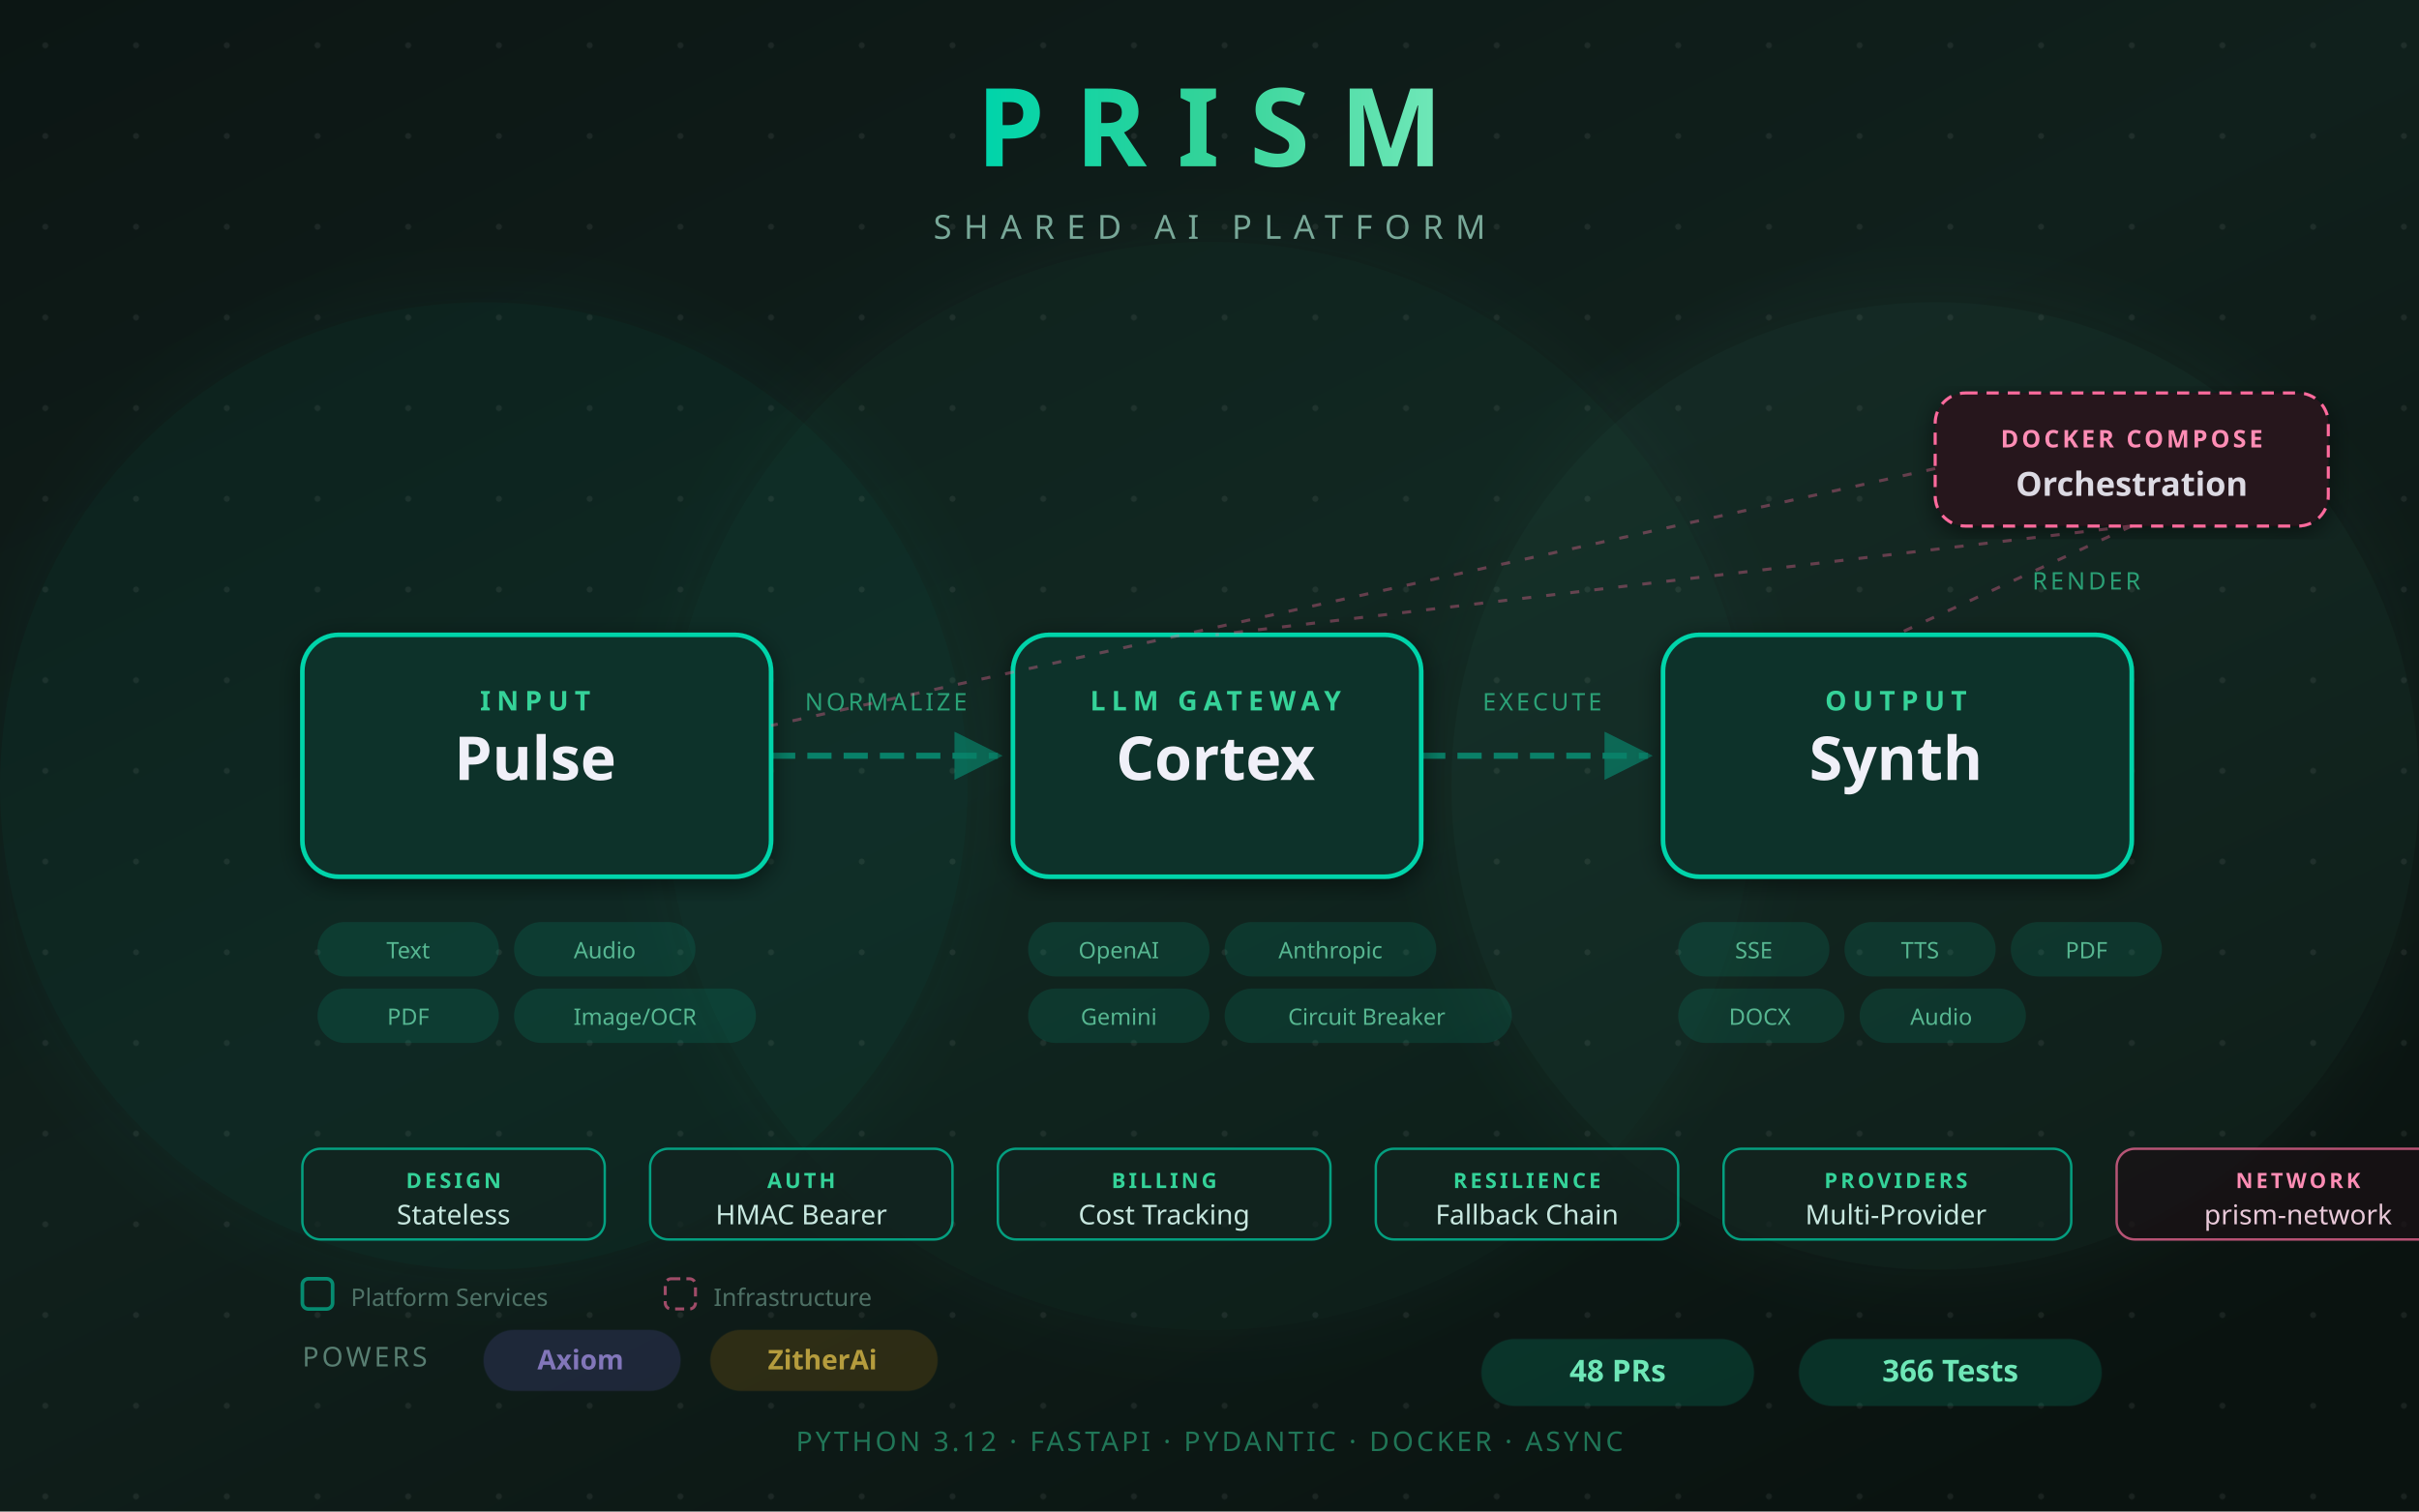
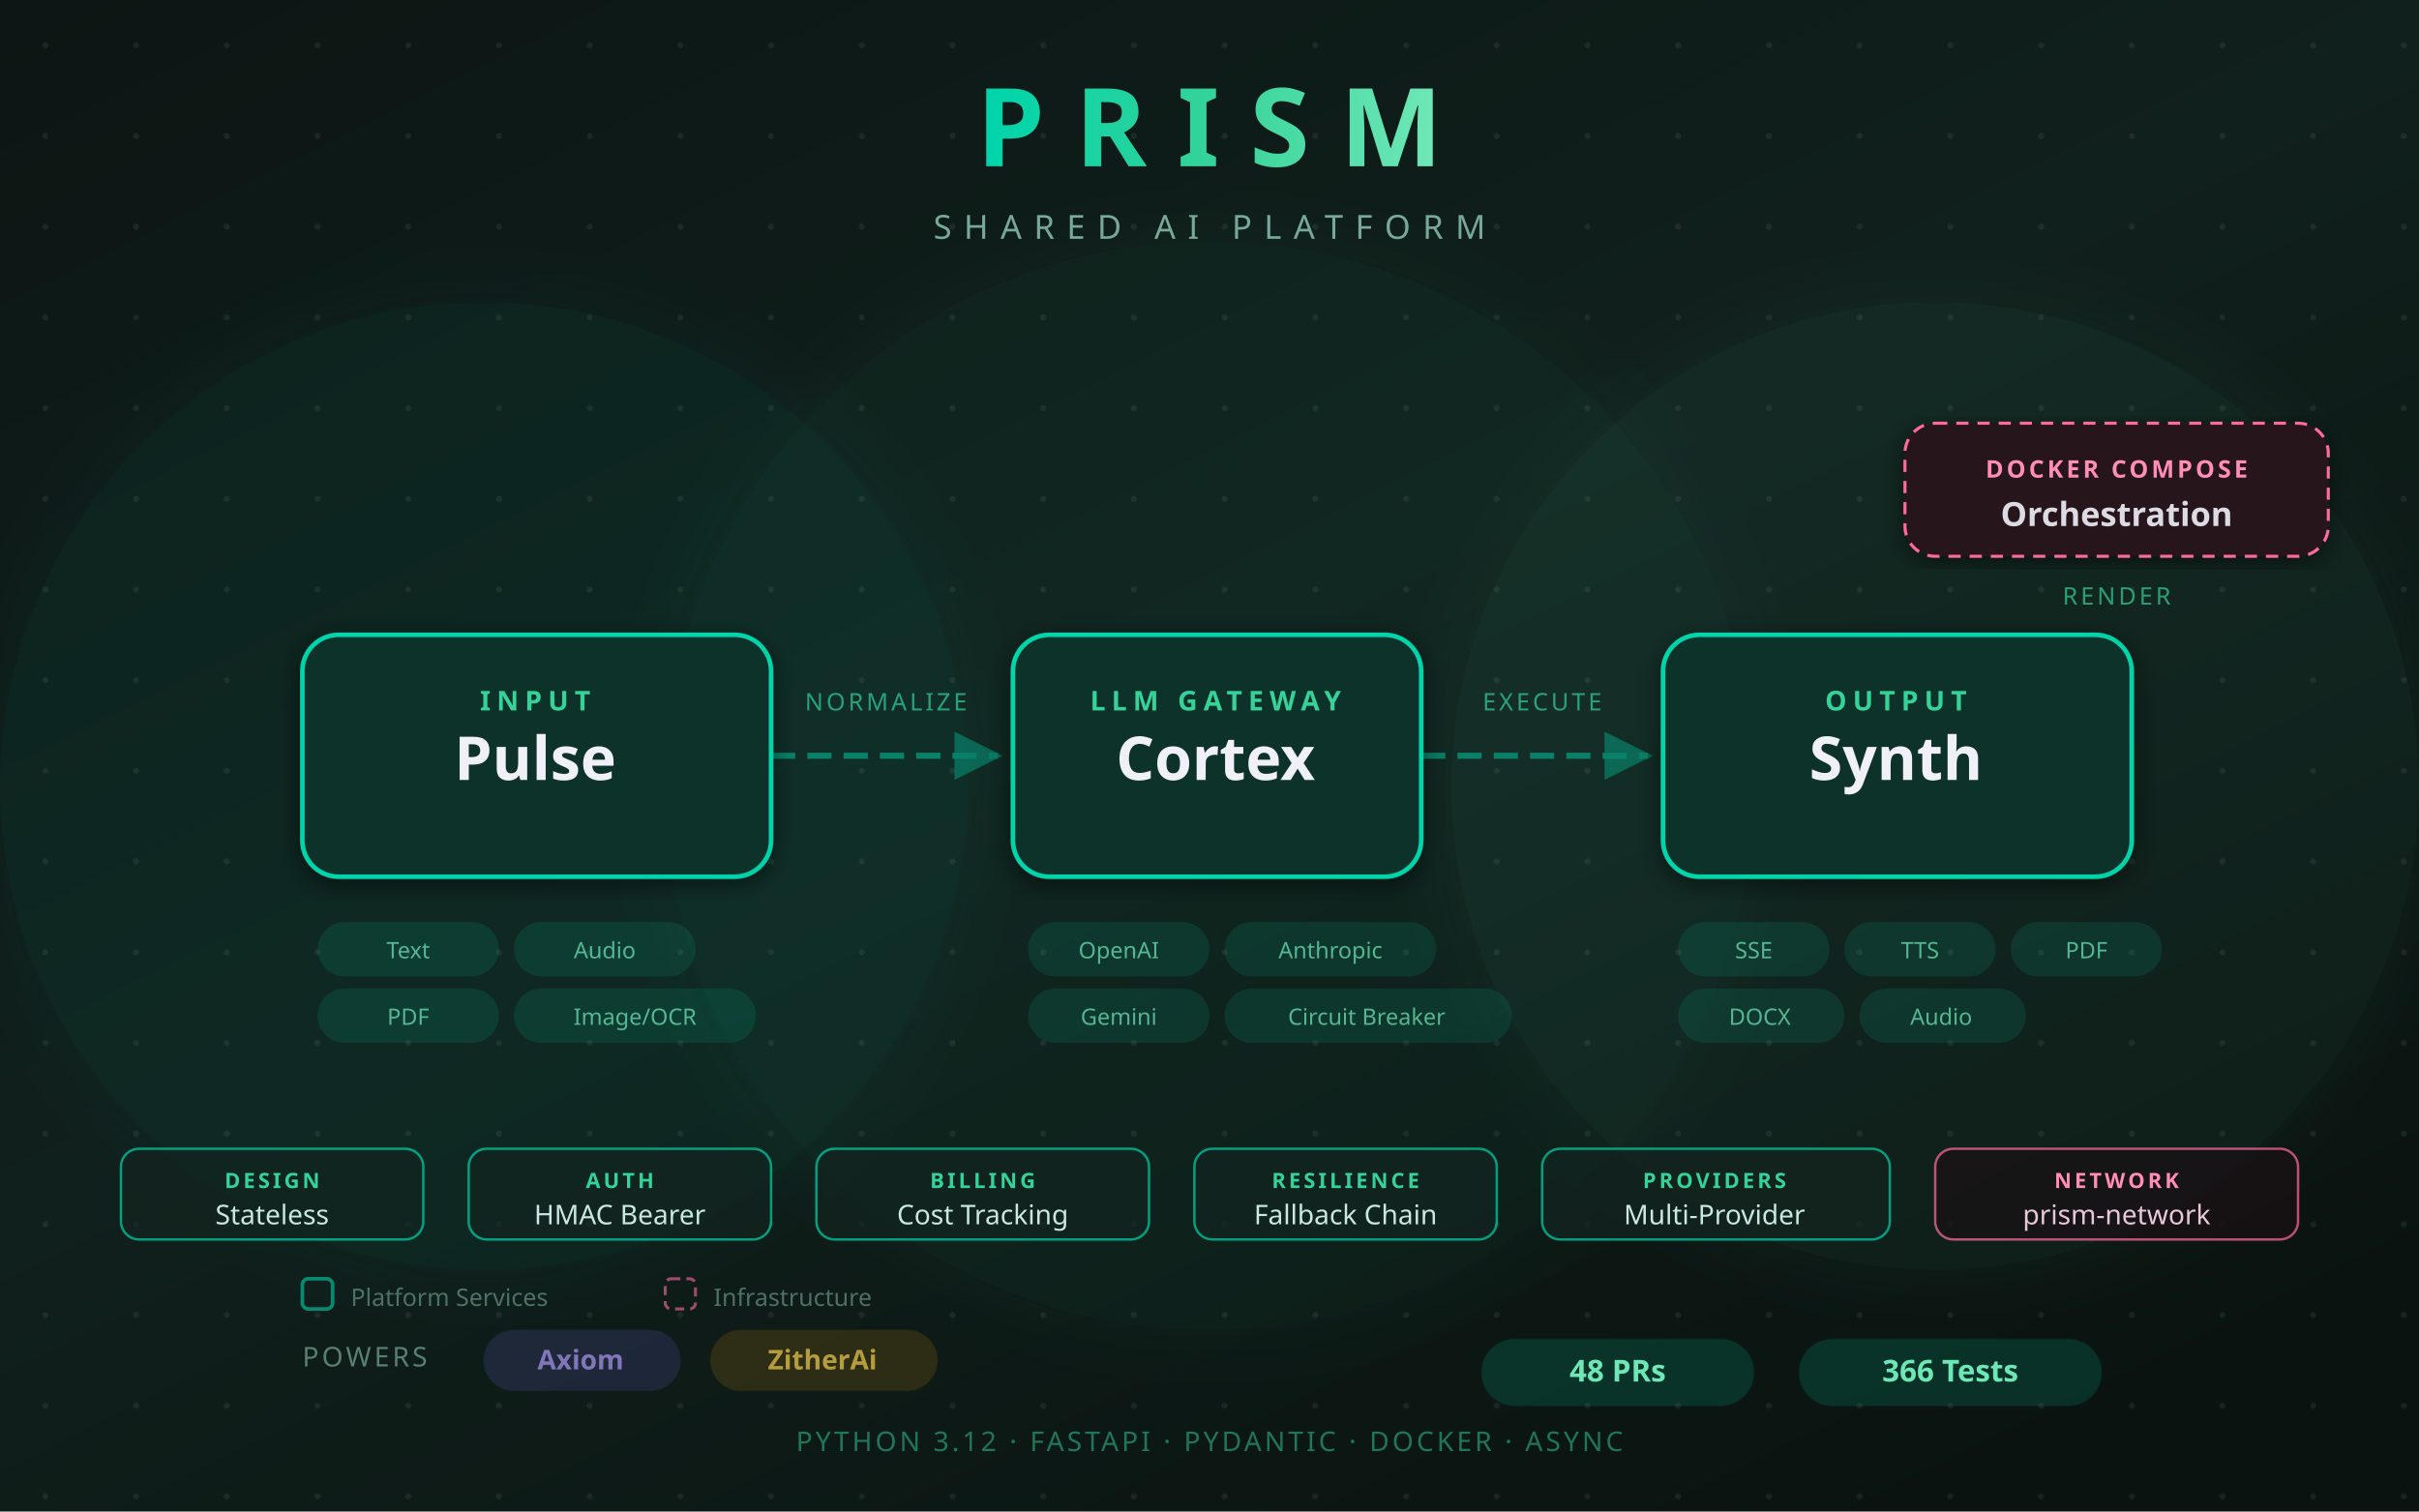
<svg xmlns="http://www.w3.org/2000/svg" viewBox="0 0 800 500">
  <defs>
    <linearGradient id="bg" x1="0" y1="0" x2="0.8" y2="1">
      <stop offset="0%" stop-color="#0c1614" />
      <stop offset="50%" stop-color="#10201c" />
      <stop offset="100%" stop-color="#0a1310" />
    </linearGradient>
    <linearGradient id="titleGrad" x1="0" y1="0" x2="1" y2="0">
      <stop offset="0%" stop-color="#00d4aa" />
      <stop offset="50%" stop-color="#34d399" />
      <stop offset="100%" stop-color="#6ee7b7" />
    </linearGradient>
    <filter id="glowSoft">
      <feGaussianBlur stdDeviation="12" result="blur" />
      <feMerge>
        <feMergeNode in="blur" />
        <feMergeNode in="SourceGraphic" />
      </feMerge>
    </filter>
    <filter id="nodeShadow">
      <feDropShadow dx="0" dy="2" stdDeviation="4" flood-color="#000" flood-opacity="0.5" />
    </filter>
    <marker id="arrowTeal" viewBox="0 0 10 10" refX="9" refY="5" markerWidth="8" markerHeight="8" orient="auto-start-reverse">
      <path d="M 0 0 L 10 5 L 0 10 z" fill="#00d4aa" opacity="0.7" />
    </marker>
  </defs>
  <rect width="800" height="500" fill="url(#bg)" />
  <g opacity="0.07">
    <pattern id="dots" x="0" y="0" width="30" height="30" patternUnits="userSpaceOnUse">
      <circle cx="15" cy="15" r="1" fill="#ffffff" />
    </pattern>
    <rect width="800" height="500" fill="url(#dots)" />
  </g>
  <circle cx="160" cy="260" r="160" fill="#00d4aa" opacity="0.05" filter="url(#glowSoft)" />
  <circle cx="400" cy="260" r="180" fill="#34d399" opacity="0.04" filter="url(#glowSoft)" />
  <circle cx="640" cy="260" r="160" fill="#6ee7b7" opacity="0.05" filter="url(#glowSoft)" />
  <text x="400" y="55" text-anchor="middle" font-size="36" font-weight="800" fill="url(#titleGrad)" font-family="'Segoe UI', system-ui, -apple-system, sans-serif" letter-spacing="10">PRISM</text>
  <text x="400" y="79" text-anchor="middle" font-size="11" fill="#78a898" font-family="'Segoe UI', system-ui, sans-serif" letter-spacing="4" font-weight="400">SHARED AI PLATFORM</text>
  <g stroke-width="2" fill="none" opacity="0.5">
    <line x1="255" y1="250" x2="330" y2="250" stroke="#00d4aa" stroke-dasharray="8 4" marker-end="url(#arrowTeal)" />
    <line x1="470" y1="250" x2="545" y2="250" stroke="#00d4aa" stroke-dasharray="8 4" marker-end="url(#arrowTeal)" />
  </g>
  <text x="293" y="235" text-anchor="middle" font-size="8" fill="#34d399" font-family="'Segoe UI', system-ui, sans-serif" opacity="0.7" letter-spacing="1">NORMALIZE</text>
  <text x="510" y="235" text-anchor="middle" font-size="8" fill="#34d399" font-family="'Segoe UI', system-ui, sans-serif" opacity="0.7" letter-spacing="1">EXECUTE</text>
-   <text x="690" y="195" text-anchor="middle" font-size="8" fill="#34d399" font-family="'Segoe UI', system-ui, sans-serif" opacity="0.7" letter-spacing="1">RENDER</text>
+   <text x="700" y="200" text-anchor="middle" font-size="8" fill="#34d399" font-family="'Segoe UI', system-ui, sans-serif" opacity="0.7" letter-spacing="1">RENDER</text>
  <g filter="url(#nodeShadow)">
    <rect x="100" y="210" width="155" height="80" rx="12" fill="#122420" stroke="#00d4aa" stroke-width="1.5" />
    <rect x="100" y="210" width="155" height="80" rx="12" fill="#00d4aa" opacity="0.08" />
    <text x="177" y="235" text-anchor="middle" font-size="9" fill="#34d399" font-family="'Segoe UI', system-ui, sans-serif" font-weight="600" letter-spacing="2">INPUT</text>
    <text x="177" y="258" text-anchor="middle" font-size="20" fill="#f0f0f8" font-family="'Segoe UI', system-ui, sans-serif" font-weight="700">Pulse</text>
  </g>
  <g filter="url(#nodeShadow)">
    <rect x="335" y="210" width="135" height="80" rx="12" fill="#122420" stroke="#00d4aa" stroke-width="1.5" />
    <rect x="335" y="210" width="135" height="80" rx="12" fill="#00d4aa" opacity="0.08" />
    <text x="402" y="235" text-anchor="middle" font-size="9" fill="#34d399" font-family="'Segoe UI', system-ui, sans-serif" font-weight="600" letter-spacing="2">LLM GATEWAY</text>
    <text x="402" y="258" text-anchor="middle" font-size="20" fill="#f0f0f8" font-family="'Segoe UI', system-ui, sans-serif" font-weight="700">Cortex</text>
  </g>
  <g filter="url(#nodeShadow)">
    <rect x="550" y="210" width="155" height="80" rx="12" fill="#122420" stroke="#00d4aa" stroke-width="1.5" />
    <rect x="550" y="210" width="155" height="80" rx="12" fill="#00d4aa" opacity="0.08" />
    <text x="627" y="235" text-anchor="middle" font-size="9" fill="#34d399" font-family="'Segoe UI', system-ui, sans-serif" font-weight="600" letter-spacing="2">OUTPUT</text>
    <text x="627" y="258" text-anchor="middle" font-size="20" fill="#f0f0f8" font-family="'Segoe UI', system-ui, sans-serif" font-weight="700">Synth</text>
  </g>
  <g filter="url(#nodeShadow)">
-     <rect x="640" y="130" width="130" height="44" rx="10" fill="#1a1014" stroke="#ff6b9d" stroke-width="1" stroke-dasharray="4 3" />
-     <rect x="640" y="130" width="130" height="44" rx="10" fill="#ff6b9d" opacity="0.06" />
-     <text x="705" y="148" text-anchor="middle" font-size="8" fill="#ff8db5" font-family="'Segoe UI', system-ui, sans-serif" font-weight="600" letter-spacing="1">DOCKER COMPOSE</text>
-     <text x="705" y="164" text-anchor="middle" font-size="11" fill="#f0f0f8" font-family="'Segoe UI', system-ui, sans-serif" font-weight="600" opacity="0.9">Orchestration</text>
-   </g>
-   <g stroke-width="1" fill="none" opacity="0.35">
-     <line x1="705" y1="174" x2="627" y2="210" stroke="#ff6b9d" stroke-dasharray="3 5" />
-     <line x1="705" y1="174" x2="402" y2="210" stroke="#ff6b9d" stroke-dasharray="3 5" />
-     <line x1="640" y1="155" x2="255" y2="240" stroke="#ff6b9d" stroke-dasharray="3 5" />
+     <rect x="630" y="140" width="140" height="44" rx="10" fill="#1a1014" stroke="#ff6b9d" stroke-width="1" stroke-dasharray="4 3" />
+     <rect x="630" y="140" width="140" height="44" rx="10" fill="#ff6b9d" opacity="0.06" />
+     <text x="700" y="158" text-anchor="middle" font-size="8" fill="#ff8db5" font-family="'Segoe UI', system-ui, sans-serif" font-weight="600" letter-spacing="1">DOCKER COMPOSE</text>
+     <text x="700" y="174" text-anchor="middle" font-size="11" fill="#f0f0f8" font-family="'Segoe UI', system-ui, sans-serif" font-weight="600" opacity="0.9">Orchestration</text>
  </g>
  <g transform="translate(105, 305)" opacity="0.75">
    <rect x="0" y="0" width="60" height="18" rx="9" fill="#00d4aa" opacity="0.15" />
    <text x="30" y="12" text-anchor="middle" font-size="7.5" fill="#6ee7b7" font-family="'Segoe UI', system-ui, sans-serif" font-weight="500">Text</text>
    <rect x="65" y="0" width="60" height="18" rx="9" fill="#00d4aa" opacity="0.15" />
    <text x="95" y="12" text-anchor="middle" font-size="7.5" fill="#6ee7b7" font-family="'Segoe UI', system-ui, sans-serif" font-weight="500">Audio</text>
  </g>
  <g transform="translate(105, 327)" opacity="0.75">
    <rect x="0" y="0" width="60" height="18" rx="9" fill="#00d4aa" opacity="0.15" />
    <text x="30" y="12" text-anchor="middle" font-size="7.5" fill="#6ee7b7" font-family="'Segoe UI', system-ui, sans-serif" font-weight="500">PDF</text>
    <rect x="65" y="0" width="80" height="18" rx="9" fill="#00d4aa" opacity="0.15" />
    <text x="105" y="12" text-anchor="middle" font-size="7.5" fill="#6ee7b7" font-family="'Segoe UI', system-ui, sans-serif" font-weight="500">Image/OCR</text>
  </g>
  <g transform="translate(340, 305)" opacity="0.75">
    <rect x="0" y="0" width="60" height="18" rx="9" fill="#00d4aa" opacity="0.15" />
    <text x="30" y="12" text-anchor="middle" font-size="7.5" fill="#6ee7b7" font-family="'Segoe UI', system-ui, sans-serif" font-weight="500">OpenAI</text>
    <rect x="65" y="0" width="70" height="18" rx="9" fill="#00d4aa" opacity="0.15" />
    <text x="100" y="12" text-anchor="middle" font-size="7.5" fill="#6ee7b7" font-family="'Segoe UI', system-ui, sans-serif" font-weight="500">Anthropic</text>
  </g>
  <g transform="translate(340, 327)" opacity="0.75">
    <rect x="0" y="0" width="60" height="18" rx="9" fill="#00d4aa" opacity="0.15" />
    <text x="30" y="12" text-anchor="middle" font-size="7.5" fill="#6ee7b7" font-family="'Segoe UI', system-ui, sans-serif" font-weight="500">Gemini</text>
    <rect x="65" y="0" width="95" height="18" rx="9" fill="#00d4aa" opacity="0.15" />
    <text x="112" y="12" text-anchor="middle" font-size="7.5" fill="#6ee7b7" font-family="'Segoe UI', system-ui, sans-serif" font-weight="500">Circuit Breaker</text>
  </g>
  <g transform="translate(555, 305)" opacity="0.75">
    <rect x="0" y="0" width="50" height="18" rx="9" fill="#00d4aa" opacity="0.15" />
    <text x="25" y="12" text-anchor="middle" font-size="7.5" fill="#6ee7b7" font-family="'Segoe UI', system-ui, sans-serif" font-weight="500">SSE</text>
    <rect x="55" y="0" width="50" height="18" rx="9" fill="#00d4aa" opacity="0.15" />
    <text x="80" y="12" text-anchor="middle" font-size="7.5" fill="#6ee7b7" font-family="'Segoe UI', system-ui, sans-serif" font-weight="500">TTS</text>
    <rect x="110" y="0" width="50" height="18" rx="9" fill="#00d4aa" opacity="0.15" />
    <text x="135" y="12" text-anchor="middle" font-size="7.5" fill="#6ee7b7" font-family="'Segoe UI', system-ui, sans-serif" font-weight="500">PDF</text>
  </g>
  <g transform="translate(555, 327)" opacity="0.75">
    <rect x="0" y="0" width="55" height="18" rx="9" fill="#00d4aa" opacity="0.15" />
    <text x="27" y="12" text-anchor="middle" font-size="7.5" fill="#6ee7b7" font-family="'Segoe UI', system-ui, sans-serif" font-weight="500">DOCX</text>
    <rect x="60" y="0" width="55" height="18" rx="9" fill="#00d4aa" opacity="0.15" />
    <text x="87" y="12" text-anchor="middle" font-size="7.5" fill="#6ee7b7" font-family="'Segoe UI', system-ui, sans-serif" font-weight="500">Audio</text>
  </g>
-   <g transform="translate(100, 380)">
+   <g transform="translate(40, 380)">
    <rect x="0" y="0" width="100" height="30" rx="6" fill="#122420" stroke="#00d4aa" stroke-width="0.8" opacity="0.7" />
    <text x="50" y="13" text-anchor="middle" font-size="7" fill="#34d399" font-family="'Segoe UI', system-ui, sans-serif" font-weight="600" letter-spacing="1">DESIGN</text>
    <text x="50" y="25" text-anchor="middle" font-size="9" fill="#c8e8e0" font-family="'Segoe UI', system-ui, sans-serif" font-weight="500">Stateless</text>
    <rect x="115" y="0" width="100" height="30" rx="6" fill="#122420" stroke="#00d4aa" stroke-width="0.8" opacity="0.7" />
    <text x="165" y="13" text-anchor="middle" font-size="7" fill="#34d399" font-family="'Segoe UI', system-ui, sans-serif" font-weight="600" letter-spacing="1">AUTH</text>
    <text x="165" y="25" text-anchor="middle" font-size="9" fill="#c8e8e0" font-family="'Segoe UI', system-ui, sans-serif" font-weight="500">HMAC Bearer</text>
    <rect x="230" y="0" width="110" height="30" rx="6" fill="#122420" stroke="#00d4aa" stroke-width="0.8" opacity="0.7" />
    <text x="285" y="13" text-anchor="middle" font-size="7" fill="#34d399" font-family="'Segoe UI', system-ui, sans-serif" font-weight="600" letter-spacing="1">BILLING</text>
    <text x="285" y="25" text-anchor="middle" font-size="9" fill="#c8e8e0" font-family="'Segoe UI', system-ui, sans-serif" font-weight="500">Cost Tracking</text>
    <rect x="355" y="0" width="100" height="30" rx="6" fill="#122420" stroke="#00d4aa" stroke-width="0.8" opacity="0.7" />
    <text x="405" y="13" text-anchor="middle" font-size="7" fill="#34d399" font-family="'Segoe UI', system-ui, sans-serif" font-weight="600" letter-spacing="1">RESILIENCE</text>
    <text x="405" y="25" text-anchor="middle" font-size="9" fill="#c8e8e0" font-family="'Segoe UI', system-ui, sans-serif" font-weight="500">Fallback Chain</text>
    <rect x="470" y="0" width="115" height="30" rx="6" fill="#122420" stroke="#00d4aa" stroke-width="0.8" opacity="0.7" />
    <text x="527" y="13" text-anchor="middle" font-size="7" fill="#34d399" font-family="'Segoe UI', system-ui, sans-serif" font-weight="600" letter-spacing="1">PROVIDERS</text>
    <text x="527" y="25" text-anchor="middle" font-size="9" fill="#c8e8e0" font-family="'Segoe UI', system-ui, sans-serif" font-weight="500">Multi-Provider</text>
    <rect x="600" y="0" width="120" height="30" rx="6" fill="#1a1014" stroke="#ff6b9d" stroke-width="0.8" opacity="0.7" />
    <text x="660" y="13" text-anchor="middle" font-size="7" fill="#ff8db5" font-family="'Segoe UI', system-ui, sans-serif" font-weight="600" letter-spacing="1">NETWORK</text>
    <text x="660" y="25" text-anchor="middle" font-size="9" fill="#e8c8d8" font-family="'Segoe UI', system-ui, sans-serif" font-weight="500">prism-network</text>
  </g>
  <g transform="translate(100, 423)" opacity="0.6">
    <rect x="0" y="0" width="10" height="10" rx="2" stroke="#00d4aa" stroke-width="1.2" fill="none" />
    <text x="16" y="9" font-size="8" fill="#78a898" font-family="'Segoe UI', system-ui, sans-serif">Platform Services</text>
    <rect x="120" y="0" width="10" height="10" rx="2" stroke="#ff6b9d" stroke-width="1" fill="none" stroke-dasharray="3 2" />
    <text x="136" y="9" font-size="8" fill="#78a898" font-family="'Segoe UI', system-ui, sans-serif">Infrastructure</text>
  </g>
  <g transform="translate(100, 440)" opacity="0.7">
    <text x="0" y="12" font-size="9" fill="#78a898" font-family="'Segoe UI', system-ui, sans-serif" font-weight="400" letter-spacing="1">POWERS</text>
    <rect x="60" y="0" width="65" height="20" rx="10" fill="#7c73ff" opacity="0.2" stroke="#7c73ff" stroke-width="0.5" stroke-opacity="0.4" />
    <text x="92" y="13" text-anchor="middle" font-size="9" fill="#b49dff" font-family="'Segoe UI', system-ui, sans-serif" font-weight="600">Axiom</text>
    <rect x="135" y="0" width="75" height="20" rx="10" fill="#f59e0b" opacity="0.2" stroke="#f59e0b" stroke-width="0.5" stroke-opacity="0.4" />
    <text x="172" y="13" text-anchor="middle" font-size="9" fill="#fcd34d" font-family="'Segoe UI', system-ui, sans-serif" font-weight="600">ZitherAi</text>
  </g>
  <g transform="translate(490, 455)">
    <rect x="0" y="-12" width="90" height="22" rx="11" fill="#00d4aa" opacity="0.15" stroke="#00d4aa" stroke-width="0.5" stroke-opacity="0.4" />
    <text x="45" y="2" text-anchor="middle" font-size="10" fill="#6ee7b7" font-family="'Segoe UI', system-ui, sans-serif" font-weight="600">48 PRs</text>
  </g>
  <g transform="translate(595, 455)">
    <rect x="0" y="-12" width="100" height="22" rx="11" fill="#00d4aa" opacity="0.15" stroke="#00d4aa" stroke-width="0.5" stroke-opacity="0.4" />
    <text x="50" y="2" text-anchor="middle" font-size="10" fill="#6ee7b7" font-family="'Segoe UI', system-ui, sans-serif" font-weight="600">366 Tests</text>
  </g>
  <text x="400" y="480" text-anchor="middle" font-size="9" fill="#34d399" font-family="'Segoe UI', system-ui, sans-serif" opacity="0.5" letter-spacing="1">PYTHON 3.12 · FASTAPI · PYDANTIC · DOCKER · ASYNC</text>
</svg>
